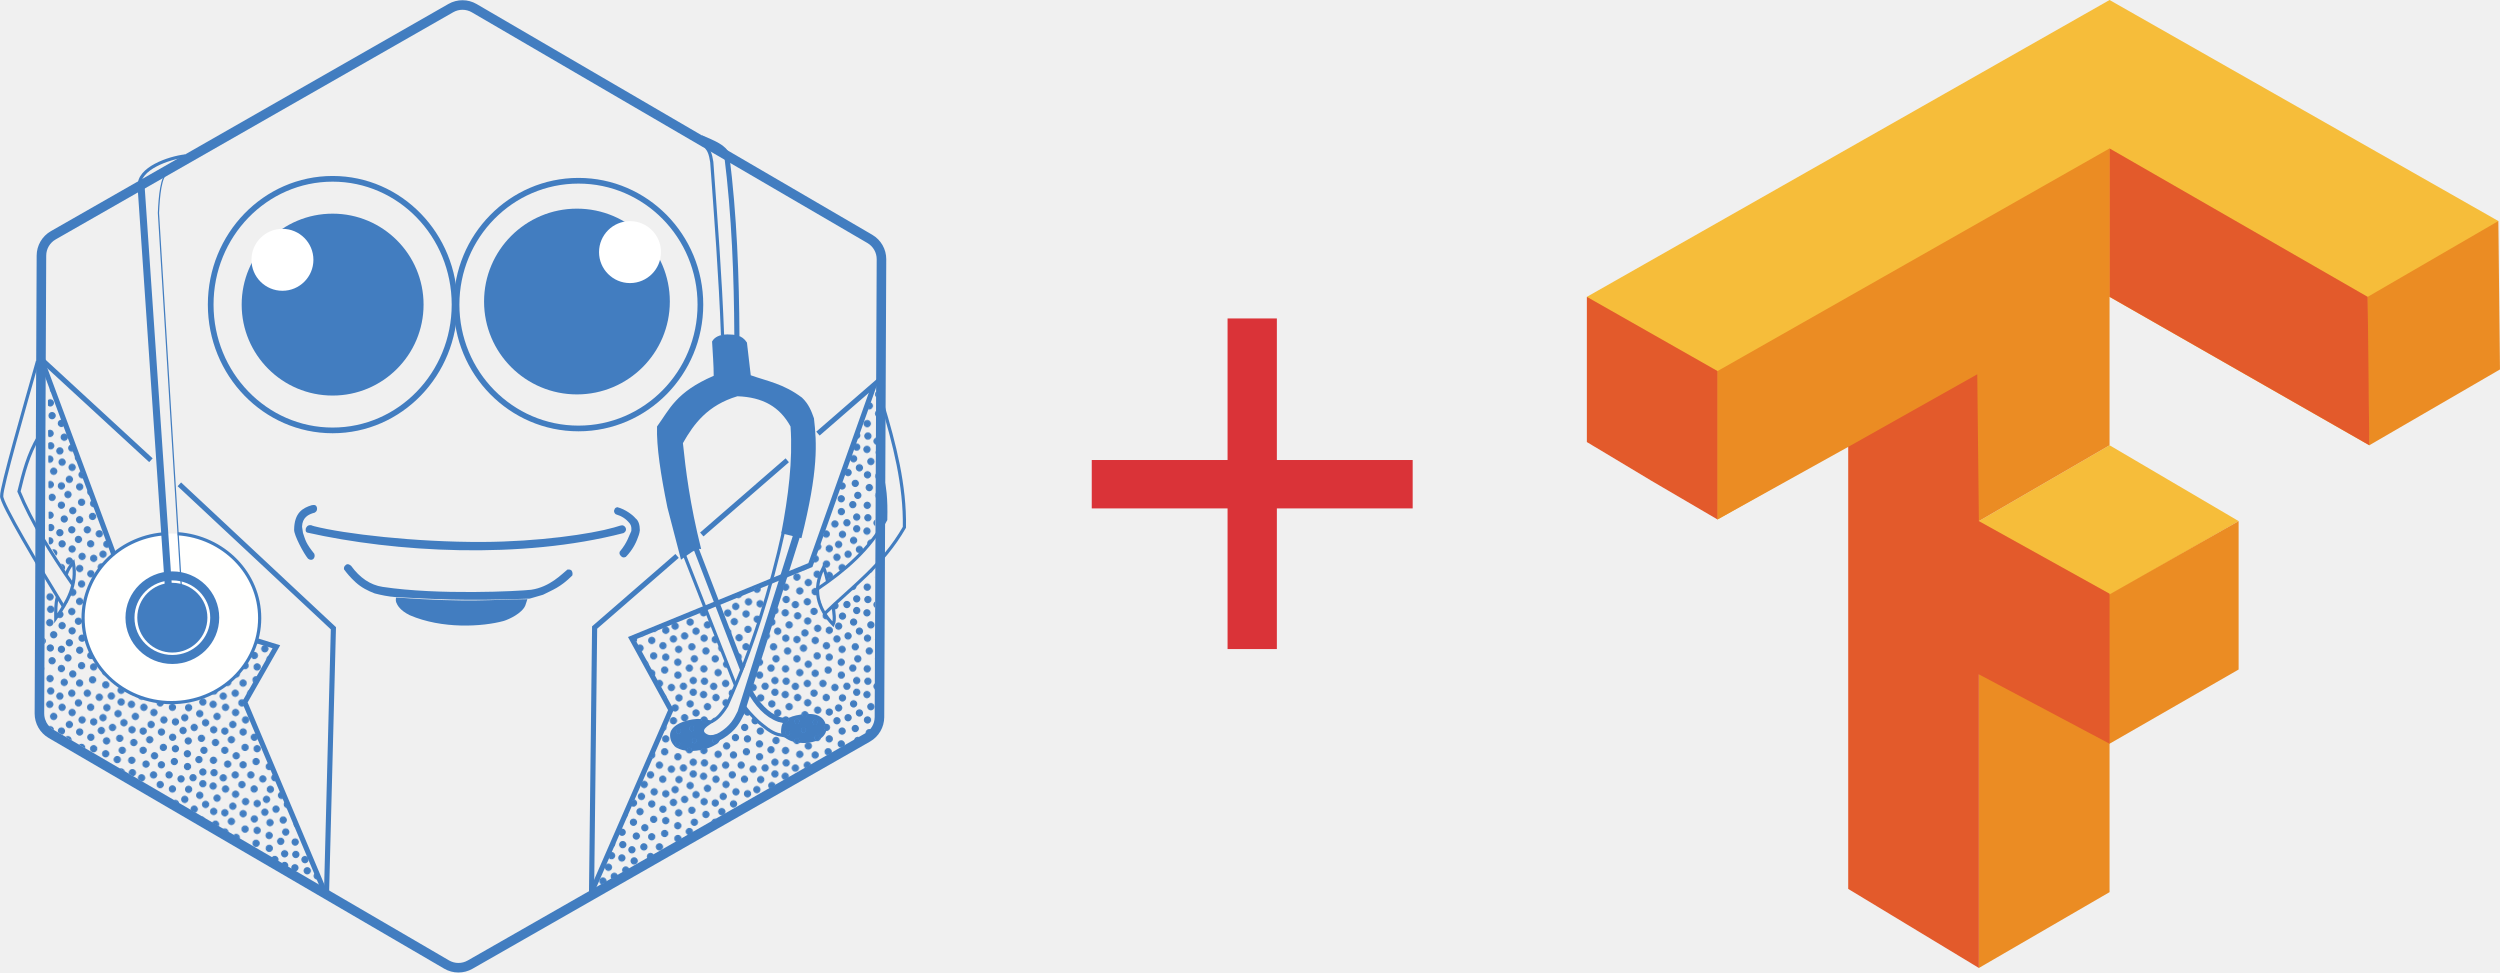
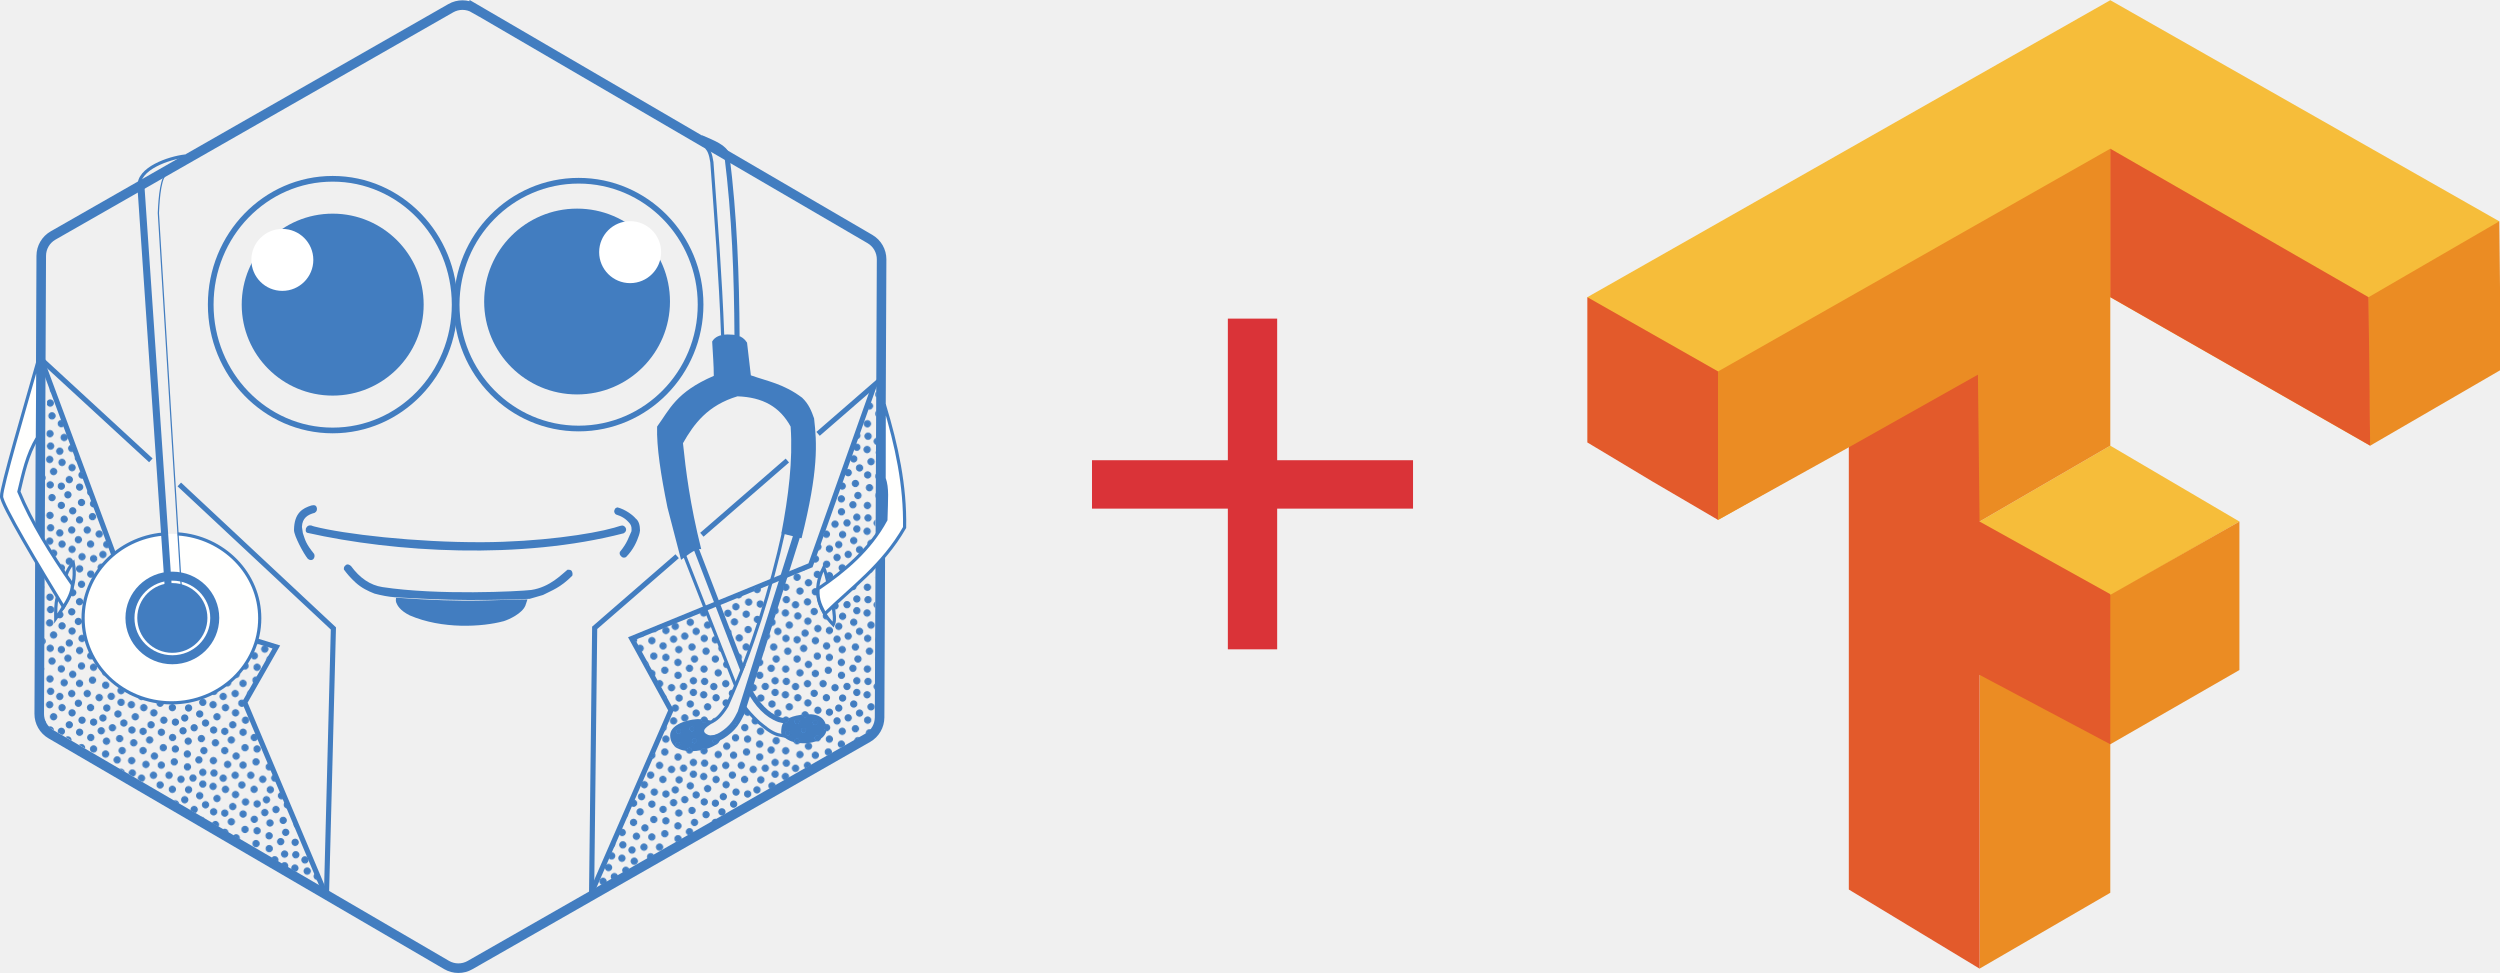
- <svg xmlns="http://www.w3.org/2000/svg" xmlns:xlink="http://www.w3.org/1999/xlink" width="129.14mm" height="50.237mm" version="1.1" viewBox="0 0 129.13 50.237">
+ <svg xmlns="http://www.w3.org/2000/svg" xmlns:xlink="http://www.w3.org/1999/xlink" version="1.1" viewBox="0 0 129.1 50.24">
  <defs>
-     <pattern id="a" xlink:href="#d" patternTransform="matrix(.42213 0 0 .42213 -27.929 51.146)" />
-     <pattern id="d" width="10" height="10" patternTransform="translate(0) scale(10)" patternUnits="userSpaceOnUse">
+     <pattern id="a" xlink:href="#e" patternTransform="matrix(.4221 0 0 .4221 -27.93 51.15)" />
+     <pattern id="e" width="10" height="10" patternTransform="translate(0) scale(10)" patternUnits="userSpaceOnUse">
      <circle cx="2.567" cy=".81" r=".45" fill="#427dc0" />
      <circle cx="3.048" cy="2.33" r=".45" fill="#427dc0" />
      <circle cx="4.418" cy="2.415" r=".45" fill="#427dc0" />
      <circle cx="1.844" cy="3.029" r=".45" fill="#427dc0" />
      <circle cx="6.08" cy="1.363" r=".45" fill="#427dc0" />
      <circle cx="5.819" cy="4.413" r=".45" fill="#427dc0" />
      <circle cx="4.305" cy="4.048" r=".45" fill="#427dc0" />
      <circle cx="5.541" cy="3.045" r=".45" fill="#427dc0" />
      <circle cx="4.785" cy="5.527" r=".45" fill="#427dc0" />
      <circle cx="2.667" cy="5.184" r=".45" fill="#427dc0" />
      <circle cx="7.965" cy="1.448" r=".45" fill="#427dc0" />
      <circle cx="7.047" cy="5.049" r=".45" fill="#427dc0" />
      <circle cx="4.34" cy=".895" r=".45" fill="#427dc0" />
      <circle cx="7.125" cy=".34" r=".45" fill="#427dc0" />
      <circle cx="7.125" cy="10.34" r=".45" fill="#427dc0" />
      <circle cx="9.55" cy="1.049" r=".45" fill="#427dc0" />
      <circle cx="7.006" cy="2.689" r=".45" fill="#427dc0" />
      <circle cx="8.909" cy="2.689" r=".45" fill="#427dc0" />
      <circle cx="9.315" cy="4.407" r=".45" fill="#427dc0" />
      <circle cx="7.82" cy="3.87" r=".45" fill="#427dc0" />
      <circle cx="8.27" cy="5.948" r=".45" fill="#427dc0" />
      <circle cx="7.973" cy="7.428" r=".45" fill="#427dc0" />
      <circle cx="9.342" cy="8.072" r=".45" fill="#427dc0" />
      <circle cx="8.206" cy="9.315" r=".45" fill="#427dc0" />
      <circle cx="9.682" cy="9.475" r=".45" fill="#427dc0" />
      <circle cx="-.318" cy="9.475" r=".45" fill="#427dc0" />
      <circle cx="9.688" cy="6.186" r=".45" fill="#427dc0" />
      <circle cx="-.312" cy="6.186" r=".45" fill="#427dc0" />
      <circle cx="3.379" cy="6.296" r=".45" fill="#427dc0" />
      <circle cx="2.871" cy="8.204" r=".45" fill="#427dc0" />
      <circle cx="4.59" cy="8.719" r=".45" fill="#427dc0" />
      <circle cx="3.181" cy="9.671" r=".45" fill="#427dc0" />
      <circle cx="3.181" cy="-.329" r=".45" fill="#427dc0" />
      <circle cx="5.734" cy="7.315" r=".45" fill="#427dc0" />
      <circle cx="6.707" cy="6.513" r=".45" fill="#427dc0" />
      <circle cx="5.73" cy="9.67" r=".45" fill="#427dc0" />
      <circle cx="5.73" cy="-.33" r=".45" fill="#427dc0" />
      <circle cx="6.535" cy="8.373" r=".45" fill="#427dc0" />
      <circle cx="4.37" cy="7.154" r=".45" fill="#427dc0" />
      <circle cx=".622" cy="7.25" r=".45" fill="#427dc0" />
      <circle cx=".831" cy="5.679" r=".45" fill="#427dc0" />
      <circle cx="1.257" cy="8.519" r=".45" fill="#427dc0" />
      <circle cx="1.989" cy="6.877" r=".45" fill="#427dc0" />
      <circle cx=".374" cy="3.181" r=".45" fill="#427dc0" />
-       <circle cx="10.374" cy="3.181" r=".45" fill="#427dc0" />
+       <circle cx="10.37" cy="3.181" r=".45" fill="#427dc0" />
      <circle cx="1.166" cy="1.664" r=".45" fill="#427dc0" />
      <circle cx="1.151" cy=".093" r=".45" fill="#427dc0" />
-       <circle cx="1.151" cy="10.093" r=".45" fill="#427dc0" />
+       <circle cx="1.151" cy="10.09" r=".45" fill="#427dc0" />
      <circle cx="1.302" cy="4.451" r=".45" fill="#427dc0" />
      <circle cx="3.047" cy="3.763" r=".45" fill="#427dc0" />
    </pattern>
-     <pattern id="c" xlink:href="#a" patternTransform="matrix(.42213 0 0 .42213 -11.041 54.862)" />
-     <pattern id="b" xlink:href="#a" patternTransform="matrix(.42213 0 0 .42213 -6.1714 40.826)" />
+     <pattern id="f" patternTransform="matrix(.4221 0 0 .4221 -11.04 54.86)" xlink:href="#a" />
+     <pattern id="g" patternTransform="matrix(.4221 0 0 .4221 -6.171 40.83)" xlink:href="#a" />
  </defs>
-   <g transform="translate(.15578 .012375)">
-     <g transform="matrix(.16667 0 0 .16667 81.81 -50.013)">
-       <g transform="matrix(.5 0 0 .5 0 300)">
-         <path d="m243 323 81-47 80 47-80 46-81-45z" fill="#f6bd3a" />
-         <path d="m0 184 324-184 241 137-80 139-161-92-243 138z" fill="#f6bd3a" />
-         <path d="m243 507v-92l80-46 81-46v92l-80 46v92l-81 47zm0-184-81-46-81 45v-92l243-138v184zm241-93v-46l81-47 1 92-81 47z" fill="#eb8c23" />
-         <path d="m162 551v-274l80-45 1 91 81 45v93l-81-43v182zm-122-253-40-24v-90l81 46v92zm284-114v-92l160 92 1 92z" fill="#e35a2b" />
-       </g>
-     </g>
-     <text x="54.469" y="37.441" fill="#da3338" font-family="sans-serif" font-size="35.278px" letter-spacing="0px" stroke-width=".265px" word-spacing="0px" style="line-height:125%" xml:space="preserve">
-       <tspan x="54.469" y="37.441" fill="#da3338" stroke-width=".265px">+</tspan>
-     </text>
-     <g transform="translate(45.405 -8.0415)">
-       <path transform="matrix(.26458 0 0 .26458 .35125 .35278)" d="m-80.948 30.615 77.224 45.039a4.583 4.583 60.252 0 1 2.274 3.979l-0.393 89.397a4.583 4.583 120.25 0 1-2.309 3.959l-77.617 44.358a4.583 4.583 0.252 0 1-4.583-0.02l-77.224-45.039a4.583 4.583 60.252 0 1-2.274-3.979l0.393-89.397a4.583 4.583 120.25 0 1 2.309-3.959l77.617-44.358a4.583 4.583 0.252 0 1 4.583 0.02z" fill="none" stroke="#427dc0" stroke-width="1.867" />
-       <ellipse cx="-28.384" cy="23.764" rx="6.298" ry="6.498" fill="none" stroke="#427dc0" stroke-width=".294" />
-       <circle cx="-28.384" cy="23.764" r="4.698" fill="#427dc0" />
-       <ellipse cx="-15.684" cy="23.764" rx="6.298" ry="6.398" fill="none" stroke="#427dc0" stroke-width=".294" />
-       <circle cx="-15.763" cy="23.605" r="4.798" fill="#427dc0" />
-       <path d="m-43.43 26.591 5.66 5.212m1.469 1.244 7.957 7.436-0.358 13.813" fill="none" stroke="#427dc0" stroke-width=".265px" />
-       <path d="m-15.009 54.137 0.159-13.693 4.259-3.698m1.276-1.108 4.415-3.833m1.586-1.377 3.272-2.841" fill="none" stroke="#427dc0" stroke-width=".265px" />
-       <circle cx="-30.976" cy="21.45" r="1.6" fill="#fff" />
-       <circle cx="-13.022" cy="21.052" r="1.6" fill="#fff" />
-       <path d="m-29.764 35.307c-0.038 0.173 0.011 0.207 0.065 0.233 4.51 1.016 11.039 1.402 16.343 0.026 0.234-0.132 0.108-0.377-0.06-0.403-0.11 0.008-0.151 0.034-0.429 0.113-1.201 0.343-3.918 0.736-6.803 0.748-3.461 0.015-7.156-0.419-8.684-0.812-0.066-0.017-0.115-0.033-0.144-0.049-0.113-0.026-0.213 0.002-0.289 0.144z" color="#000000" fill="#427dc0" style="-inkscape-stroke:none" />
-       <path d="m-29.655 36.887c-0.22-0.259-0.722-1.2-0.718-1.492 0.01-0.887 0.449-1.126 0.901-1.267 0.118-0.017 0.242-0.048 0.283 0.141 0.002 0.08 0.009 0.16-0.114 0.239-0.359 0.093-0.644 0.266-0.66 0.728l0.048 0.322c0.134 0.393 0.147 0.531 0.584 1.076 0.081 0.202-0.101 0.426-0.324 0.253z" fill="#427dc0" />
-       <path d="m-13.554 36.528c0.401-0.481 0.469-0.808 0.6-1.07 0.01-0.164 4e-3 -0.26-0.072-0.376-0.208-0.265-0.427-0.394-0.731-0.488-0.061-0.036-0.12-0.155-0.075-0.224 0.021-0.103 0.09-0.123 0.154-0.142 0.413 0.105 0.815 0.416 0.933 0.567 0.183 0.141 0.226 0.371 0.231 0.624-0.019 0.12-0.018 0.138-0.056 0.253-0.102 0.308-0.279 0.73-0.67 1.126-0.121 0.051-0.179 0.027-0.249-0.045-0.095-0.088-0.081-0.161-0.065-0.226z" fill="#427dc0" />
-       <path d="m-27.796 37.438c0.153 0.211 0.338 0.43 0.597 0.667 0.305 0.279 0.641 0.443 0.985 0.577 0.355 0.093 0.71 0.162 1.065 0.189 1.836 0.095 3.497 0.215 6.946 0.08l0.687-0.199c0.468-0.244 0.883-0.365 1.513-0.995 0.027-0.093 0.013-0.179-0.04-0.259-0.08-0.069-0.141-0.041-0.209-0.05-0.299 0.237-0.901 0.898-1.871 1.045-0.628 0.075-4.806 0.288-7.683-0.149-0.635-0.098-1.173-0.469-1.622-1.085-0.086-0.072-0.172-0.119-0.259-0.06-0.125 0.088-0.113 0.163-0.109 0.239z" fill="#427dc0" />
-       <path d="m-25.1 39.14c0.06 0.153 0.192 0.415 0.697 0.667 1.673 0.722 3.739 0.602 4.856 0.299 0.289-0.09 0.945-0.397 1.115-0.796l0.109-0.328c-1.967 0.013-2.803 0.186-6.787-0.085-0.01 0.077-0.019 0.154 0.01 0.244z" fill="#427dc0" />
-       <path d="m-43.43 26.591 4.657 12.539 7.484 2.309-1.632 2.866 4.06 9.633" fill="none" stroke="#427dc0" stroke-width=".265px" />
-       <path d="m-14.969 54.017 4.06-9.315-2.03-3.702 9.235-3.782 3.304-9.315" fill="none" stroke="#427dc0" stroke-width=".265px" />
-       <ellipse cx="-36.713" cy="39.956" rx="4.561" ry="4.367" fill="#fffffe" />
-       <path d="m-36.385 35.6c2.366 0.161 4.233 2.05 4.233 4.356 0 2.412-2.042 4.367-4.561 4.367s-4.561-1.955-4.561-4.367c0-2.267 1.804-4.131 4.113-4.346" fill="none" stroke="#427dc0" stroke-width=".165" />
-       <ellipse cx="-36.663" cy="39.936" rx="2.189" ry="2.159" fill="none" stroke="#427dc0" stroke-width=".465" />
-       <ellipse cx="-36.663" cy="39.936" rx="1.811" ry="1.801" fill="#427dc0" />
-       <path d="m-36.875 38.224-1.407-20.632" fill="none" stroke="#427dc0" stroke-width=".365" />
-       <path d="m-36.199 38.337-1.182-19.309c0.038-0.875 0.135-1.923 0.464-2.055" fill="none" stroke="#427dc0" stroke-width=".065" />
-       <path d="m-38.366 17.648c-0.078-0.914 1.528-1.467 2.364-1.562" fill="none" stroke="#427dc0" stroke-width=".165" />
-       <path d="m-43.63 26.684c-0.647 2.293-1.867 6.511-1.848 6.962-0.064 0.342 2.009 3.784 3.199 5.732" fill="none" stroke="#427dc0" stroke-width=".165" />
-       <path d="m-43.57 30.591c-0.543 0.908-0.783 1.866-1.015 2.826 0.646 1.568 1.645 3.176 2.767 4.797" fill="none" stroke="#427dc0" stroke-width=".165" />
-       <path d="m-42.603 38.878c-0.097 0.325-0.083 0.763-0.081 1.088 0.595-0.845 1.12-1.717 0.906-2.876-0.158 0.17-0.289 0.368-0.368 0.617" fill="none" stroke="#427dc0" stroke-width=".165" />
-       <path d="m-0.002 28.84c0.642 2.123 1.193 4.253 1.154 6.429-1.131 1.971-2.698 3.07-4.12 4.458" fill="none" stroke="#427dc0" stroke-width=".165" />
-       <path d="m-3.316 38.436c1.403-0.952 2.679-2.031 3.503-3.563 0.027-1.097-0.045-1.773-0.228-2.291" fill="none" stroke="#427dc0" stroke-width=".165" />
-       <path d="m-2.808 38.095c-0.071-0.262-0.125-0.589-0.219-0.756-0.581 1.154-0.299 2.109 0.498 2.946 0.107-0.214 0.042-0.617-0.005-0.933" fill="none" stroke="#427dc0" stroke-width=".165" />
-       <path d="m-9.347 15.143c0.594 0.257 1.237 0.499 1.323 0.901 0.392 3.124 0.506 6.229 0.523 9.353" fill="none" stroke="#427dc0" stroke-width=".265px" />
-       <path d="m-8.242 25.357c-0.112-3.059-0.344-5.999-0.557-8.957-0.062-0.439-0.164-0.633-0.279-0.756" fill="none" stroke="#427dc0" stroke-width=".165" />
-       <path d="m-10.388 36.943c0.385-0.277 0.8-0.63 1.042-0.549-0.588-2.348-0.801-4.104-0.943-5.475 0.571-1.012 1.286-1.961 2.815-2.421 1.308 0.047 2.186 0.54 2.744 1.562 0.123 1.752-0.116 3.615-0.479 5.517l1.042 0.253c0.884-3.521 0.794-4.918 0.647-6.192-0.13-0.369-0.268-0.737-0.619-1.07-0.967-0.724-1.783-0.845-2.646-1.154l-0.197-1.689c-0.263-0.413-0.64-0.41-1.013-0.422-0.394 0.009-0.657 0.131-0.788 0.366 0.033 0.601 0.085 1.24 0.084 1.773-1.963 0.846-2.28 1.736-2.927 2.618-0.032 1.053 0.192 2.489 0.535 4.18z" fill="#427dc0" />
-       <path d="m-4.308 35.353-2.984 9.486c-0.198 0.394-0.378 0.788-1.013 1.182-0.178 0.101-0.357 0.171-0.535 0.197" fill="none" stroke="#427dc0" stroke-width=".365" />
-       <path d="m-5.082 35.438c-0.672 3.054-1.612 6.068-2.941 9.049-0.338 0.534-0.552 0.702-0.816 0.83" fill="none" stroke="#427dc0" stroke-width=".165" />
-       <path d="m-9.635 36.303 2.38 6.185 0.078-0.165m0.308 1.343c0.411 0.747 0.908 1.297 1.545 1.526 0.048 0.017 0.406 0.098 0.455 0.111" fill="none" stroke="#427dc0" stroke-width=".265px" />
-       <path d="m-10.219 36.676 2.646 6.755m0.455 1.084c0.155 0.212 0.355 0.448 0.74 0.813 0.31 0.245 0.601 0.525 0.986 0.636 0.063 0.018 0.427 0.086 0.495 0.094" fill="none" stroke="#427dc0" stroke-width=".165" />
-       <path d="m-8.301 46.021c0 0.526-0.901 0.791-1.532 0.801-0.686 0.01-1.099-0.269-1.12-0.801-0.02-0.51 0.727-0.817 1.408-0.856 0.223-0.013 0.951 0.072 0.795 0.187-0.214 0.158-0.746 0.42-0.231 0.632 0.211 0.087 0.68-0.152 0.68 0.037z" fill="#427dc0" stroke-width=".165" />
-       <path d="m-2.882 45.598c0.06 0.466-0.471 0.834-1.229 0.811-0.458-0.014-0.779-0.138-0.999-0.359-0.114-0.115-0.104-0.096-0.11-0.243-0.002-0.043 0.017-0.214 0.026-0.255 0.072-0.305 0.322-0.512 0.984-0.611 0.78-0.117 1.252 0.067 1.329 0.657z" fill="#427dc0" stroke-width=".165" />
-       <path d="m-32.281 41.264 0.874 0.187-1.569 2.954 3.997 9.436-14.307-8.402 0.011-7.589 0.631 1.119-0.083 1.086c1.343-1.717 0.941-2.445 0.928-3.005l-0.331 0.617-0.916-1.569-0.051-8.665 3.375 9.265c-2.641 2.352-1.545 6.121 0.88 7.159 2.087 0.893 4.989 0.844 6.562-2.595z" fill="url(#a)" stroke-width=".007" />
-       <path d="m-5.134 46.062 0.121-0.822c-1.198-0.292-1.333-0.939-1.807-1.472l1.794-5.982 1.366-0.601 3.376-9.26-0.074 7.803c-0.633 0.954-1.526 1.7-2.418 2.447l-0.373-0.619c-0.408 1.301 0.158 2.069 0.618 2.791l0.013-0.999 2.143-2.036 0.066 8.301-14.647 8.426 4.005-9.321-1.933-3.698 3.745-1.589 1.505 3.971c0.197 0.556-1.24 1.981-1.202 1.897 0.097-0.213-1.044 0.84-0.7 0.872 0.202 0.019 1.092-0.041 1.611-0.449 0.433-0.34 0.528-1.233 0.83-1.062 0.185 0.105 1.057 1.371 1.961 1.403z" fill="url(#c)" stroke-width=".007" />
-       <path d="m-5.845 38.003c-0.334 1.458-0.703 2.912-1.377 4.344l-1.226-3.118z" fill="url(#b)" stroke-width=".007" />
+   <g transform="matrix(.1667 0 0 .1667 81.97 -50)">
+     <g transform="matrix(.5 0 0 .5 0 300)">
+       <path d="m243 323 81-47 80 47-80 46-81-45z" fill="#f6bd3a" />
+       <path d="m0 184 324-184 241 137-80 139-161-92-243 138z" fill="#f6bd3a" />
+       <path d="m243 507v-92l80-46 81-46v92l-80 46v92l-81 47zm0-184-81-46-81 45v-92l243-138v184zm241-93v-46l81-47 1 92-81 47z" fill="#eb8c23" />
+       <path d="m162 551v-274l80-45 1 91 81 45v93l-81-43v182zm-122-253-40-24v-90l81 46v92zm284-114v-92l160 92 1 92z" fill="#e35a2b" />
    </g>
  </g>
+   <text x="54.625" y="37.453" fill="#da3338" font-family="sans-serif" font-size="35.28px" letter-spacing="0px" stroke-width=".265px" word-spacing="0px" style="line-height:125%" xml:space="preserve">
+     <tspan x="54.625" y="37.453" fill="#da3338" stroke-width=".265px">+</tspan>
+   </text>
+   <g transform="translate(45.56 -8.029)">
+     <path transform="matrix(.2646 0 0 .2646 .3512 .3528)" d="m-80.95 30.62 77.22 45.04c1.414.825 2.281 2.342 2.274 3.979l-.393 89.4c-.007 1.637-.887 3.146-2.309 3.959l-77.62 44.36c-1.421.812-3.168.805-4.583-.02l-77.22-45.04c-1.414-.825-2.281-2.342-2.274-3.979l.154-35 .239-54.39c.007-1.637.887-3.146 2.309-3.959l77.62-44.36c1.421-.812 3.168-.805 4.583.02z" fill="none" stroke="#427dc0" stroke-width="1.867" />
+     <ellipse cx="-28.38" cy="23.76" rx="6.298" ry="6.498" fill="none" stroke="#427dc0" stroke-width=".294" />
+     <circle cx="-28.38" cy="23.76" r="4.698" fill="#427dc0" />
+     <ellipse cx="-15.68" cy="23.76" rx="6.298" ry="6.398" fill="none" stroke="#427dc0" stroke-width=".294" />
+     <circle cx="-15.76" cy="23.6" r="4.798" fill="#427dc0" />
+     <path d="m-43.43 26.59 5.66 5.212m1.469 1.244 7.957 7.436-.358 13.81" fill="none" stroke="#427dc0" stroke-width=".265px" />
+     <path d="m-15.01 54.14.159-13.69 4.259-3.698m1.276-1.108 4.415-3.833m1.586-1.377 3.272-2.841" fill="none" stroke="#427dc0" stroke-width=".265px" />
+     <circle cx="-30.98" cy="21.45" r="1.6" fill="#fff" />
+     <circle cx="-13.02" cy="21.05" r="1.6" fill="#fff" />
+     <g fill="#427dc0">
+       <path d="m-29.76 35.31c-.038.173.011.207.065.233 4.51 1.016 11.04 1.402 16.34.026.234-.133.108-.377-.06-.403-.11.008-.151.034-.429.114-1.201.343-3.918.736-6.803.748-3.46.015-7.156-.419-8.684-.812-.066-.017-.115-.033-.144-.049-.113-.026-.213.002-.289.144z" color="#000000" style="-inkscape-stroke:none" />
+       <path d="m-29.66 36.89c-.22-.259-.722-1.2-.718-1.492.01-.887.449-1.126.901-1.267.118-.017.242-.048.283.141.002.08.009.16-.114.239-.359.093-.644.266-.66.728l.048.322c.134.393.147.531.584 1.076.081.202-.101.426-.324.253z" />
+       <path d="m-13.55 36.53c.401-.481.469-.808.6-1.07.01-.164.004-.26-.072-.376-.208-.265-.427-.394-.731-.488-.061-.036-.12-.155-.075-.224.021-.103.09-.123.154-.142.413.105.815.416.933.567.183.141.226.371.231.625-.019.12-.018.138-.056.253-.102.308-.279.73-.67 1.126-.12.051-.179.027-.249-.045-.095-.088-.081-.161-.065-.226z" />
+       <path d="m-27.8 37.44c.153.211.338.429.597.667.305.279.641.443.985.577.355.093.71.163 1.065.189 1.836.095 3.497.215 6.946.08l.687-.199c.468-.244.883-.365 1.513-.995.027-.093.013-.179-.04-.259-.08-.069-.141-.041-.209-.05-.299.237-.901.898-1.871 1.045-.628.075-4.806.288-7.683-.149-.635-.098-1.172-.469-1.622-1.085-.086-.072-.172-.119-.259-.06-.125.088-.113.163-.11.239z" />
+       <path d="m-25.1 39.14c.06.153.192.415.697.667 1.673.722 3.738.602 4.856.299.288-.09.945-.398 1.115-.796l.11-.328c-1.967.013-2.803.186-6.787-.085-.01.077-.019.154.01.244z" />
+     </g>
+     <path d="m-43.43 26.59 4.657 12.54 7.484 2.309-1.632 2.866 4.06 9.633" fill="none" stroke="#427dc0" stroke-width=".265px" />
+     <path d="m-14.97 54.02 4.06-9.315-2.03-3.702 9.235-3.782 3.304-9.315" fill="none" stroke="#427dc0" stroke-width=".265px" />
+     <ellipse cx="-36.71" cy="39.96" rx="4.561" ry="4.367" fill="#fffffe" />
+     <path d="m-36.38 35.6c2.366.161 4.233 2.05 4.233 4.356 0 2.412-2.042 4.367-4.561 4.367s-4.561-1.955-4.561-4.367c0-2.267 1.804-4.131 4.113-4.346" fill="none" stroke="#427dc0" stroke-width=".165" />
+     <ellipse cx="-36.66" cy="39.94" rx="2.189" ry="2.159" fill="none" stroke="#427dc0" stroke-width=".465" />
+     <ellipse cx="-36.66" cy="39.94" rx="1.811" ry="1.801" fill="#427dc0" />
+     <g fill="none" stroke="#427dc0">
+       <path d="m-36.88 38.22-1.407-20.63" stroke-width=".365" />
+       <path d="m-36.2 38.34-1.182-19.31c.038-.875.135-1.923.464-2.055" stroke-width=".065" />
+       <g stroke-width=".165">
+         <path d="m-38.37 17.65c-.078-.914 1.528-1.467 2.364-1.562" />
+         <path d="m-42.6 38.88c-.097.325-.083.763-.081 1.088.595-.845 1.12-1.717.906-2.876-.158.17-.289.368-.368.617" />
+         <path d="m-2.808 38.1c-.071-.262-.125-.589-.219-.756-.581 1.154-.299 2.109.498 2.946.107-.214.042-.617-.005-.933" />
+       </g>
+       <path d="m-9.346 15.14c.594.257 1.237.499 1.323.901.392 3.124.506 6.229.523 9.353" stroke-width=".265px" />
+       <path d="m-8.242 25.36c-.112-3.059-.344-5.999-.557-8.956-.062-.439-.164-.633-.279-.756" stroke-width=".165" />
+     </g>
+     <path d="m-10.39 36.94c.385-.277.8-.63 1.042-.549-.588-2.348-.801-4.104-.943-5.475.571-1.012 1.286-1.961 2.815-2.421 1.308.047 2.186.54 2.744 1.562.123 1.752-.116 3.616-.478 5.517l1.042.253c.884-3.52.794-4.918.647-6.192-.13-.369-.268-.737-.619-1.07-.967-.724-1.783-.845-2.646-1.154l-.197-1.689c-.263-.413-.64-.41-1.013-.422-.394.009-.657.131-.788.366.033.601.085 1.24.084 1.773-1.963.846-2.28 1.736-2.927 2.618-.032 1.053.192 2.489.535 4.18z" fill="#427dc0" />
+     <g fill="none" stroke="#427dc0">
+       <path d="m-4.308 35.35-2.984 9.486c-.198.394-.378.788-1.013 1.182-.178.101-.356.171-.535.197" stroke-width=".365" />
+       <path d="m-5.082 35.44c-.672 3.054-1.612 6.068-2.941 9.049-.338.534-.551.702-.816.83" stroke-width=".165" />
+       <path d="m-9.635 36.3 2.38 6.185.078-.165m.308 1.344c.411.747.908 1.297 1.545 1.526.048.017.406.098.455.111" stroke-width=".265px" />
+       <path d="m-10.22 36.68 2.646 6.755m.455 1.084c.155.212.355.448.74.813.31.245.601.525.986.636.063.018.427.086.495.094" stroke-width=".165" />
+     </g>
+     <path d="m-8.301 46.02c0 .526-.901.791-1.532.801-.685.01-1.099-.269-1.12-.801-.02-.51.727-.817 1.408-.856.223-.013.951.072.795.187-.214.158-.746.42-.231.632.211.087.679-.152.679.037z" fill="#427dc0" stroke-width=".165" />
+     <path d="m-2.882 45.6c.06.466-.471.834-1.229.811-.458-.014-.779-.138-.999-.359-.114-.115-.104-.096-.11-.243-.002-.043.017-.214.026-.255.072-.305.322-.512.984-.611.78-.117 1.252.067 1.328.657z" fill="#427dc0" stroke-width=".165" />
+     <g stroke-width=".007">
+       <path d="m-32.28 41.26.874.187-1.57 2.954 3.997 9.436-14.31-8.402.011-7.589.631 1.119-.083 1.086c1.343-1.717.941-2.445.928-3.005l-.331.617-1.172-1.834.206-8.4 3.375 9.265c-2.641 2.352-1.545 6.121.88 7.159 2.087.893 4.989.844 6.562-2.594z" fill="url(#a)" />
+       <path d="m-5.134 46.06.121-.822c-1.198-.292-1.332-.939-1.807-1.472l1.794-5.982 1.366-.601 3.376-9.26-.074 7.802c-.633.954-1.526 1.7-2.418 2.447l-.373-.619c-.408 1.301.158 2.069.618 2.791l.013-.999 2.143-2.036.066 8.301-14.65 8.426 4.005-9.321-1.933-3.698 3.745-1.59 1.505 3.971c.197.556-1.24 1.981-1.202 1.896.097-.213-1.044.84-.7.872.202.019 1.092-.041 1.611-.449.433-.34.528-1.233.83-1.062.185.105 1.057 1.371 1.961 1.403z" fill="url(#f)" />
+       <path d="m-5.845 38c-.334 1.458-.704 2.912-1.377 4.344l-1.226-3.118z" fill="url(#g)" />
+     </g>
+     <path d="m.101 28.91c.642 2.123 1.091 4.185 1.052 6.36-1.131 1.971-2.698 3.07-4.12 4.458-.177-.357-.39-.672-.349-1.291 1.403-.952 2.679-2.031 3.503-3.563.027-1.097.092-1.627-.091-2.146z" fill="#fffffe" stroke="#427dc0" stroke-width=".165" />
+     <path d="m-43.63 30.63c-.543.908-.723 1.83-.955 2.79.646 1.568 1.645 3.176 2.766 4.797-.011.408-.227.788-.46 1.164-1.19-1.948-3.263-5.39-3.199-5.732-.019-.451 1.225-4.645 1.872-6.938z" fill="#fffffe" stroke="#427dc0" stroke-width=".165" />
+   </g>
</svg>
